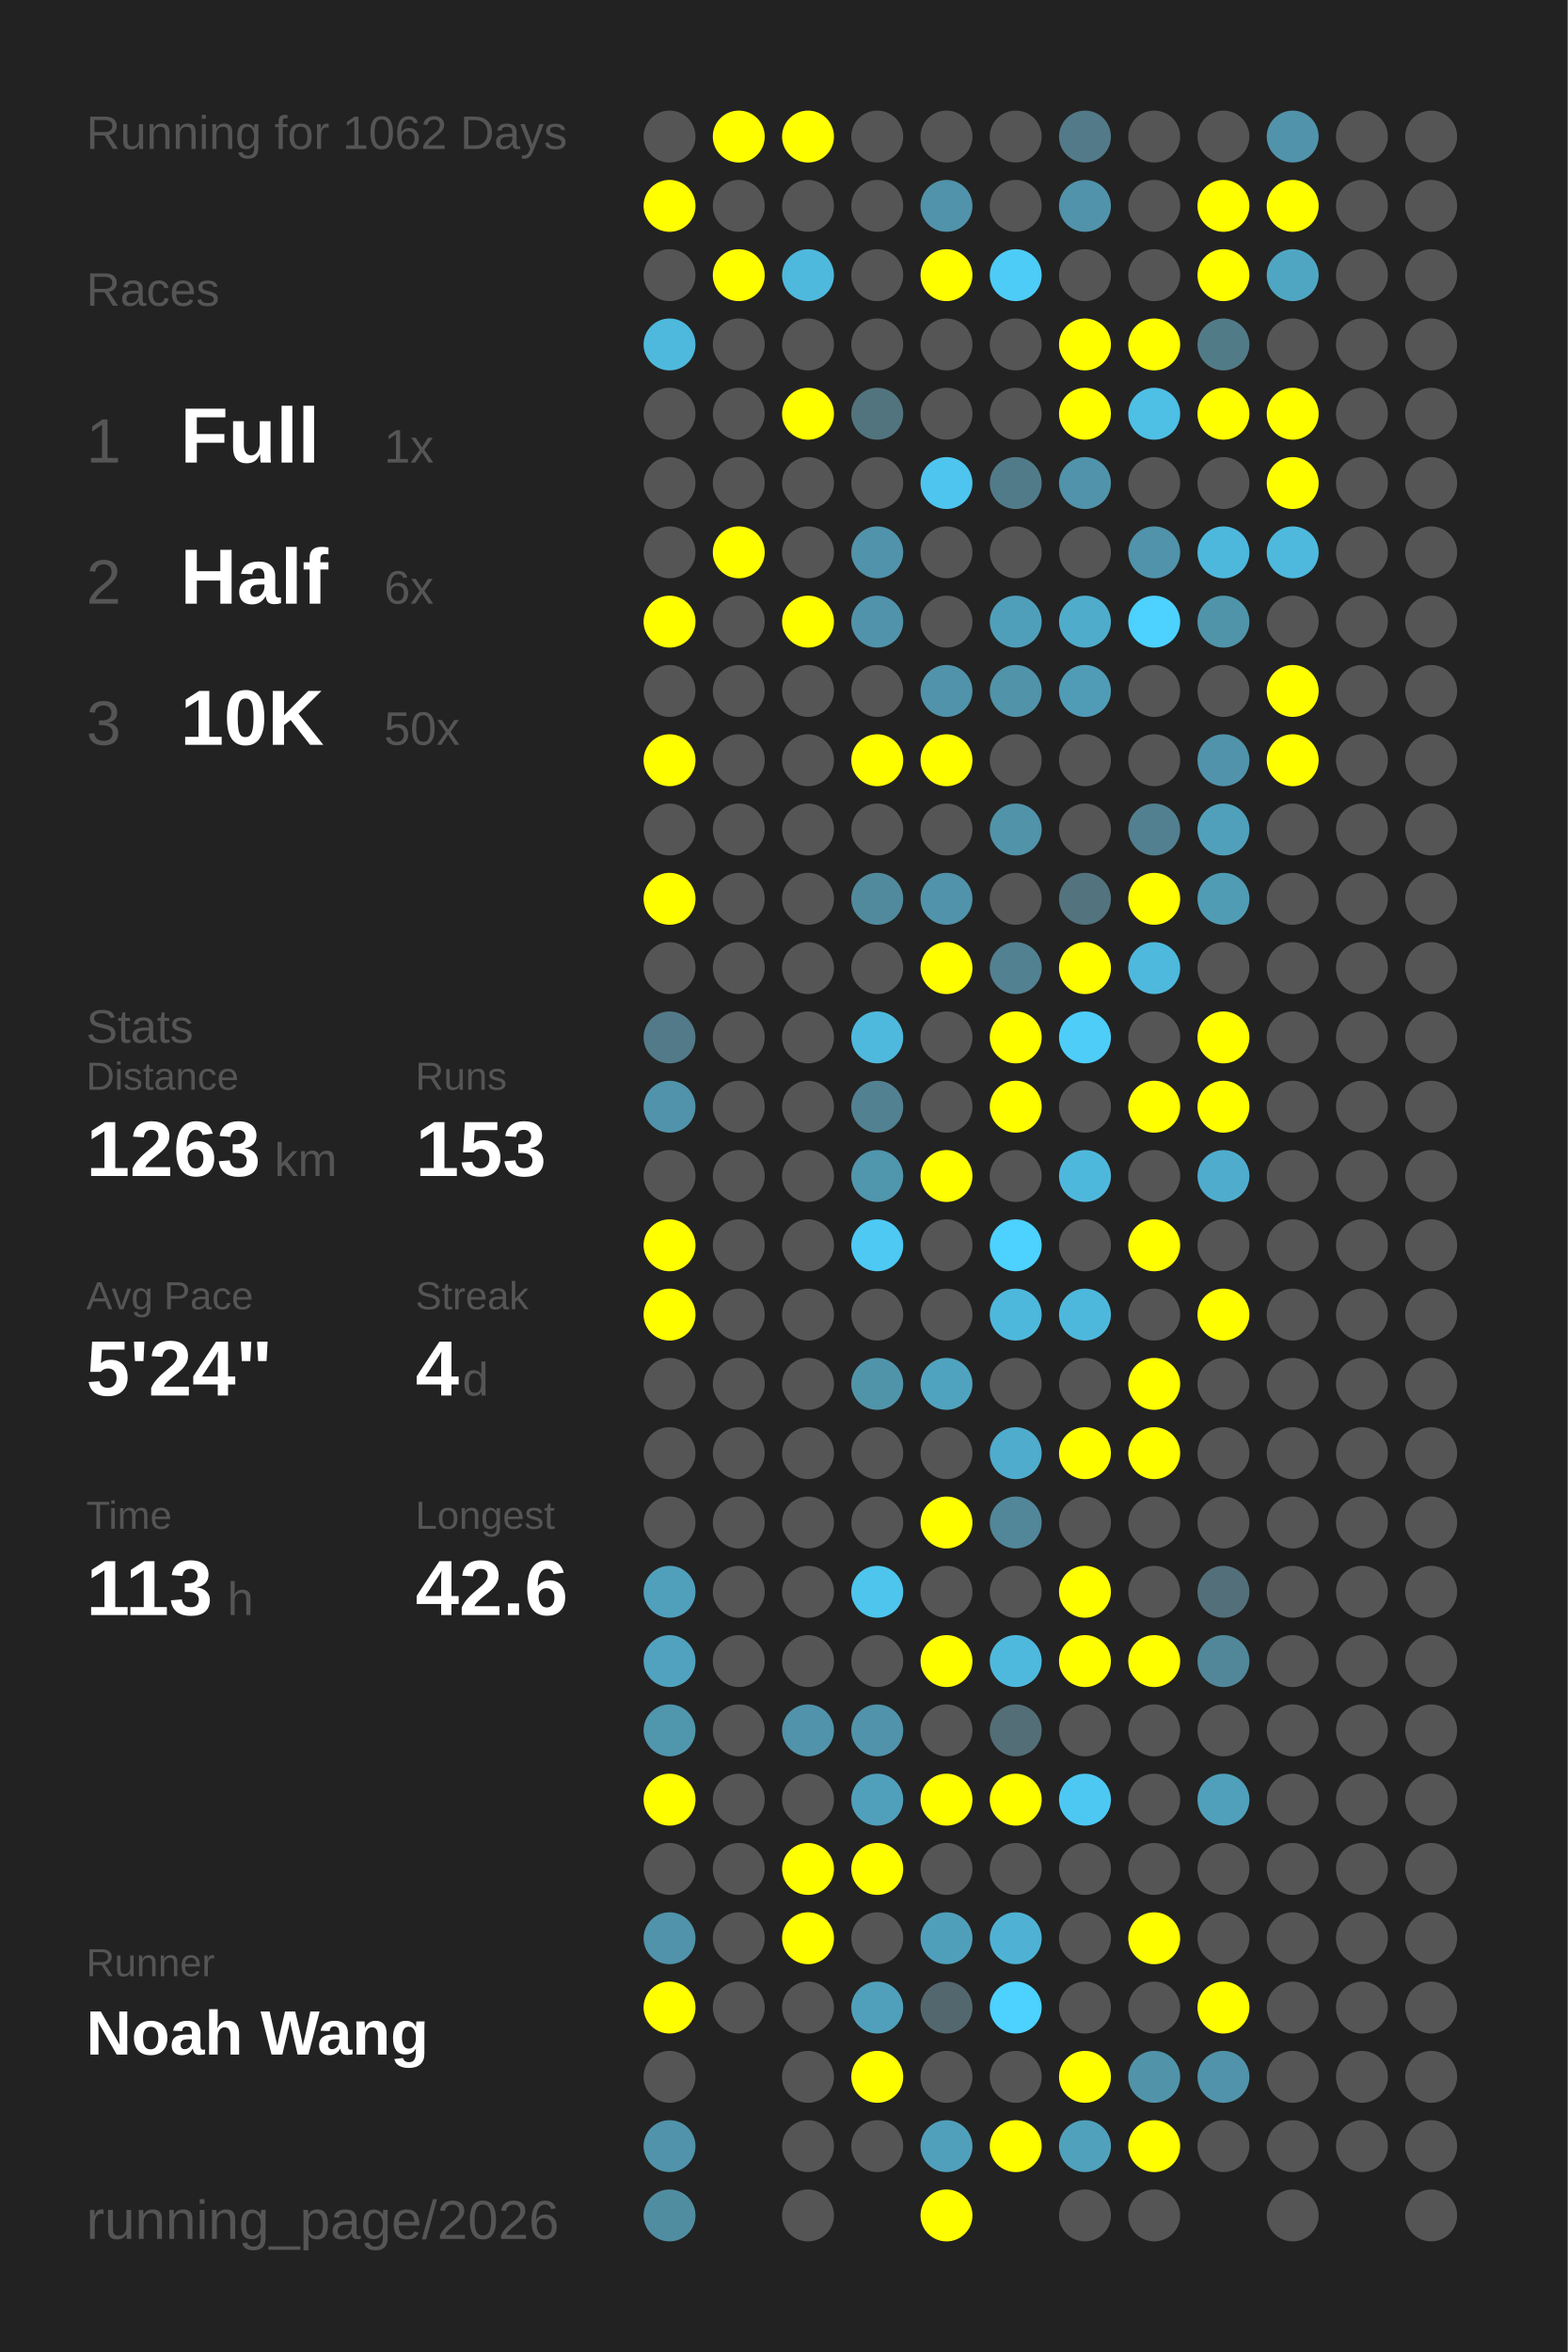
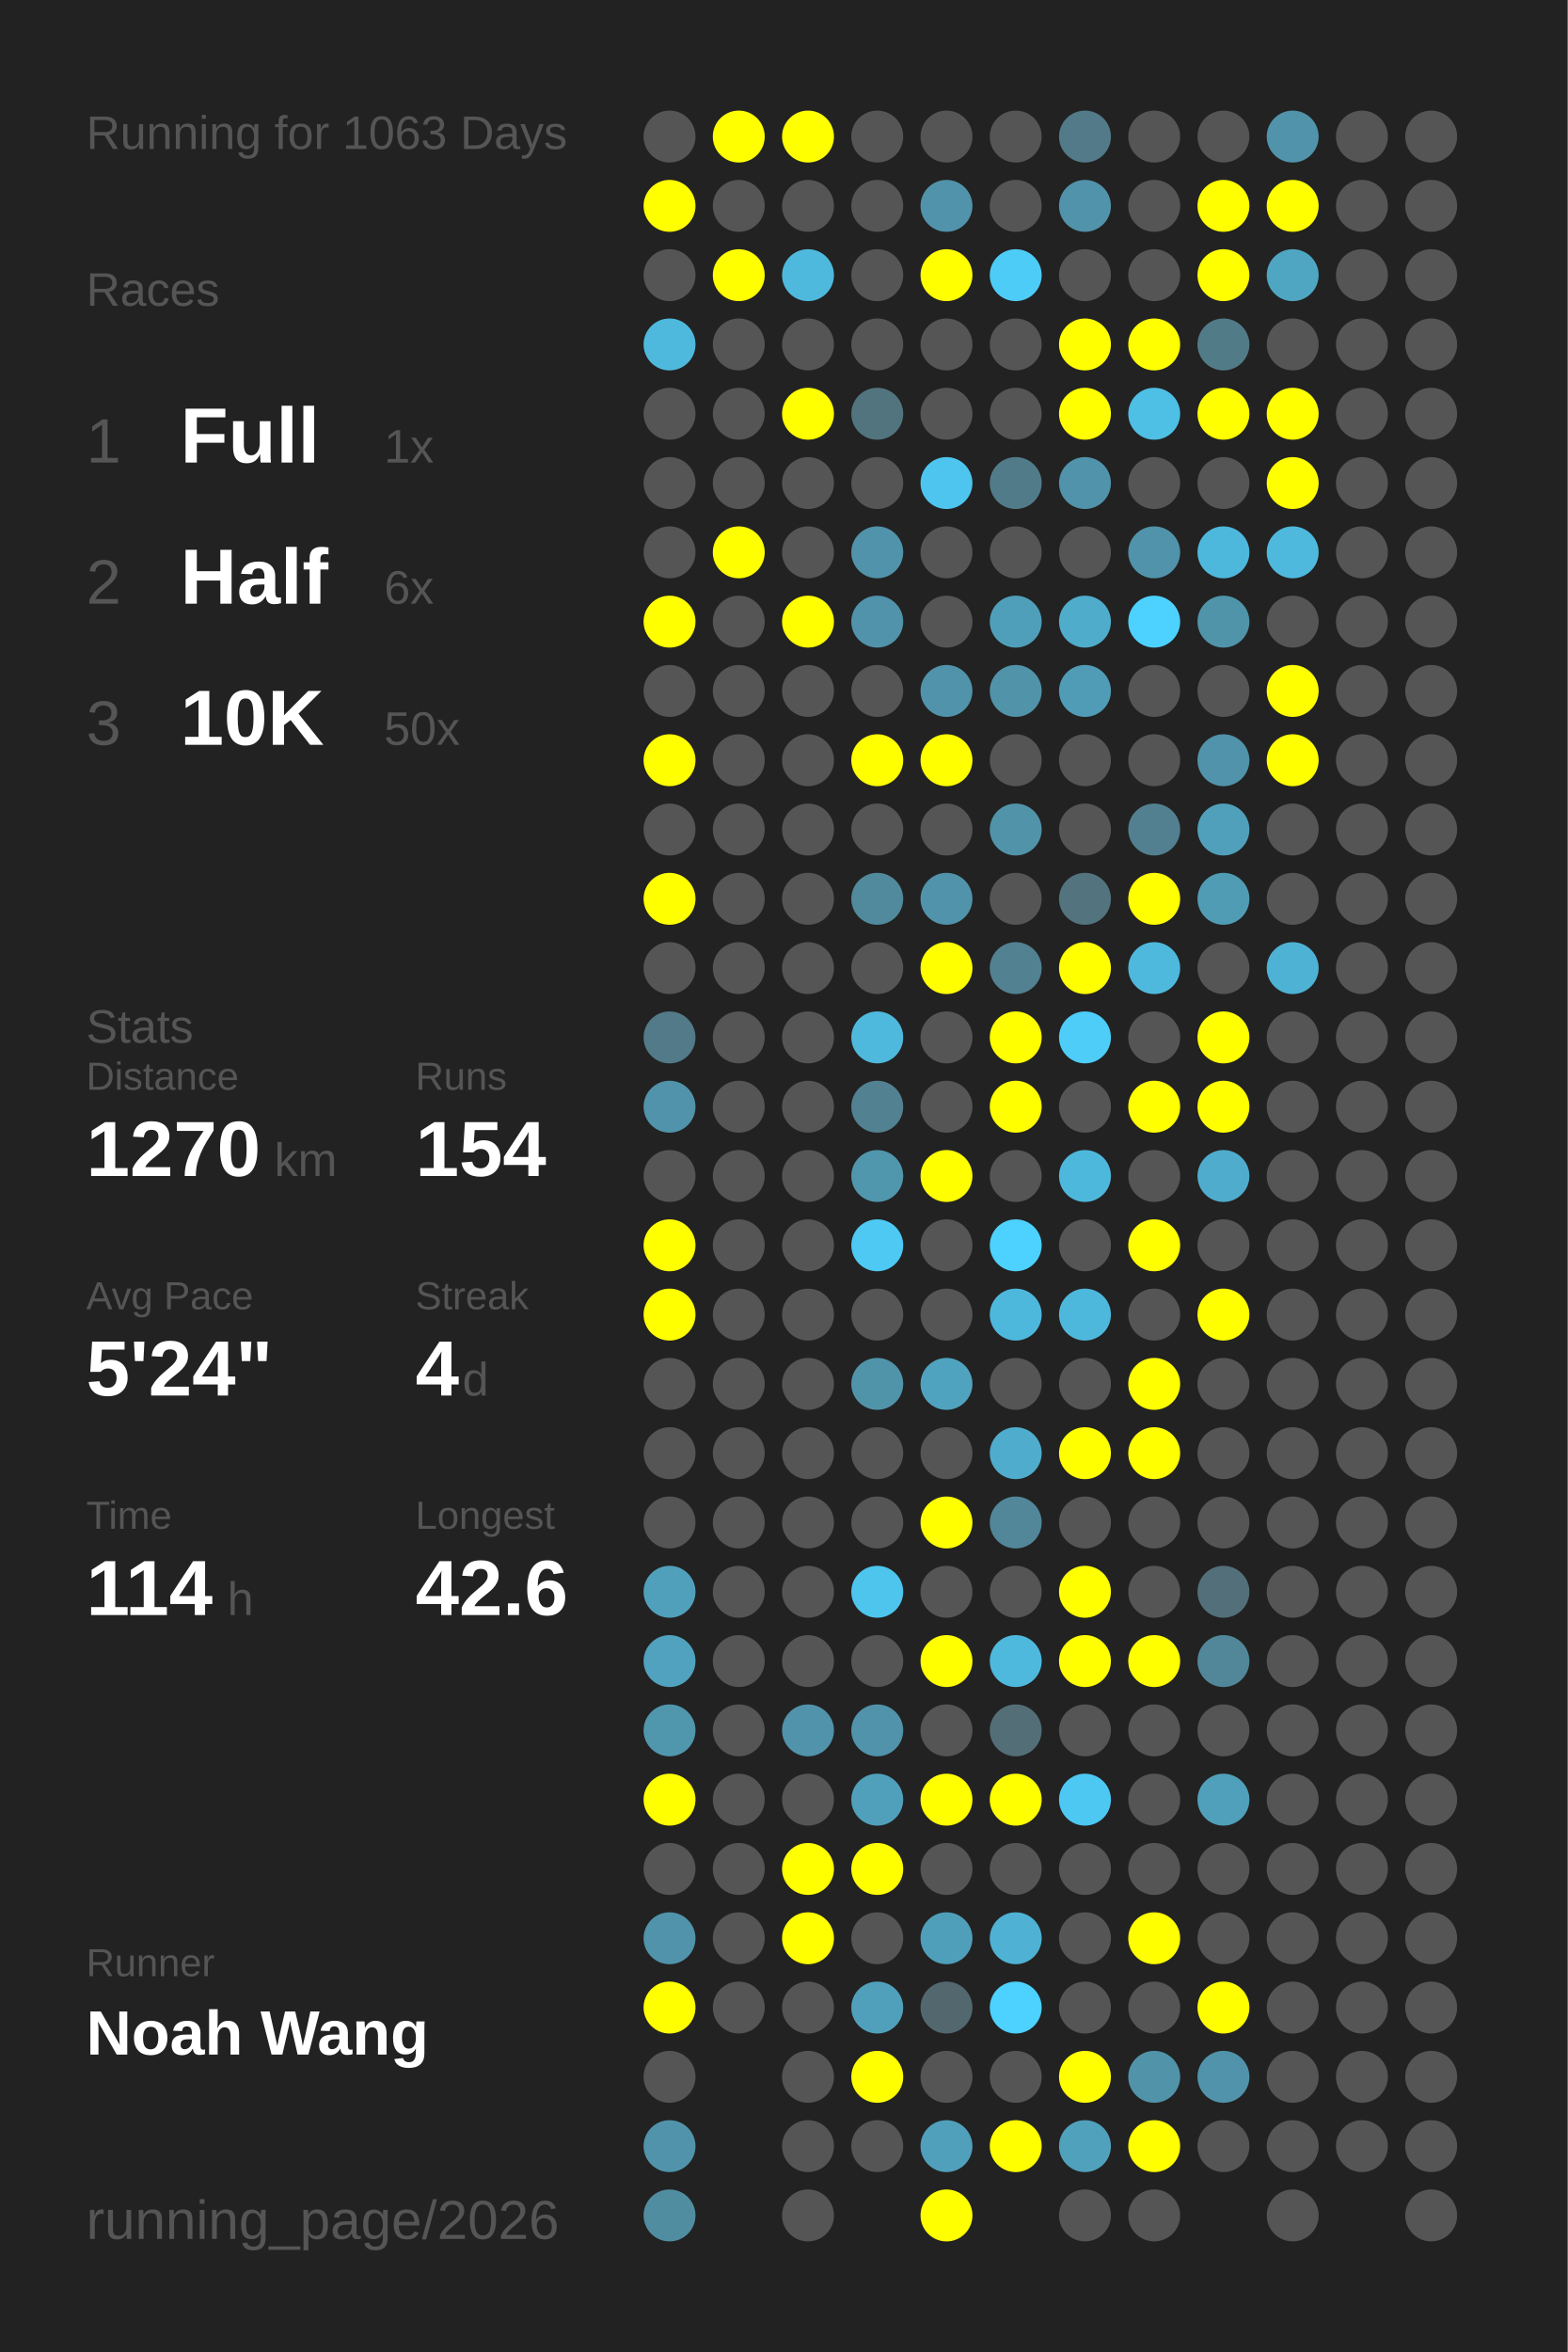
<svg xmlns="http://www.w3.org/2000/svg" baseProfile="full" height="300mm" version="1.1" viewBox="0,0,200,300" width="200mm">
  <defs />
  <rect fill="#222222" height="300" width="200" x="0" y="0" />
-   <text fill="#555555" style="font-size:6px; font-family:Arial;" x="11" y="19">Running for 1062 Days</text>
+   <text fill="#555555" style="font-size:6px; font-family:Arial;" x="11" y="19">Running for 1063 Days</text>
  <text fill="#555555" style="font-size:6px; font-family:Arial;" x="11" y="39">Races</text>
  <text fill="#555555" style="font-size:8px; font-family:Arial;" x="11" y="59">1</text>
  <text fill="#FFFFFF" style="font-size:10px; font-family:Arial; font-weight:bold;" x="23" y="59">Full</text>
  <text fill="#555555" style="font-size:6px; font-family:Arial;" x="49" y="59">1x</text>
  <text fill="#555555" style="font-size:8px; font-family:Arial;" x="11" y="77">2</text>
  <text fill="#FFFFFF" style="font-size:10px; font-family:Arial; font-weight:bold;" x="23" y="77">Half</text>
  <text fill="#555555" style="font-size:6px; font-family:Arial;" x="49" y="77">6x</text>
  <text fill="#555555" style="font-size:8px; font-family:Arial;" x="11" y="95">3</text>
  <text fill="#FFFFFF" style="font-size:10px; font-family:Arial; font-weight:bold;" x="23" y="95">10K</text>
  <text fill="#555555" style="font-size:6px; font-family:Arial;" x="49" y="95">50x</text>
  <text fill="#555555" style="font-size:6px; font-family:Arial;" x="11" y="133">Stats</text>
  <text fill="#555555" style="font-size:5px; font-family:Arial;" x="11" y="139">Distance</text>
-   <text fill="#FFFFFF" style="font-size:10px; font-family:Arial; font-weight:bold;" x="11" y="150">1263</text>
+   <text fill="#FFFFFF" style="font-size:10px; font-family:Arial; font-weight:bold;" x="11" y="150">1270</text>
  <text fill="#555555" style="font-size:6px; font-family:Arial;" x="35" y="150">km</text>
  <text fill="#555555" style="font-size:5px; font-family:Arial;" x="53" y="139">Runs</text>
-   <text fill="#FFFFFF" style="font-size:10px; font-family:Arial; font-weight:bold;" x="53" y="150">153</text>
+   <text fill="#FFFFFF" style="font-size:10px; font-family:Arial; font-weight:bold;" x="53" y="150">154</text>
  <text fill="#555555" style="font-size:5px; font-family:Arial;" x="11" y="167">Avg Pace</text>
  <text fill="#FFFFFF" style="font-size:10px; font-family:Arial; font-weight:bold;" x="11" y="178">5'24"</text>
  <text fill="#555555" style="font-size:5px; font-family:Arial;" x="53" y="167">Streak</text>
  <text fill="#FFFFFF" style="font-size:10px; font-family:Arial; font-weight:bold;" x="53" y="178">4</text>
  <text fill="#555555" style="font-size:6px; font-family:Arial;" x="59" y="178">d</text>
  <text fill="#555555" style="font-size:5px; font-family:Arial;" x="11" y="195">Time</text>
-   <text fill="#FFFFFF" style="font-size:10px; font-family:Arial; font-weight:bold;" x="11" y="206">113</text>
+   <text fill="#FFFFFF" style="font-size:10px; font-family:Arial; font-weight:bold;" x="11" y="206">114</text>
  <text fill="#555555" style="font-size:6px; font-family:Arial;" x="29" y="206">h</text>
  <text fill="#555555" style="font-size:5px; font-family:Arial;" x="53" y="195">Longest</text>
  <text fill="#FFFFFF" style="font-size:10px; font-family:Arial; font-weight:bold;" x="53" y="206">42.6</text>
  <text fill="#555555" style="font-size:5px; font-family:Arial;" x="11" y="252.065">Runner</text>
  <text fill="#FFFFFF" style="font-size:8px; font-family:Arial; font-weight:bold;" x="11" y="262.065">Noah Wang</text>
  <text fill="#555555" style="font-size:7px; font-family:Arial;" x="11" y="285.581">running_page/2026</text>
  <circle cx="85.417" cy="17.419" fill="#555555" r="3.312" />
  <circle cx="85.417" cy="26.258" fill="#FFFF00" r="3.312" />
  <circle cx="85.417" cy="35.097" fill="#555555" r="3.312" />
  <circle cx="85.417" cy="43.935" fill="#4eb9dd" r="3.312" />
  <circle cx="85.417" cy="52.774" fill="#555555" r="3.312" />
  <circle cx="85.417" cy="61.613" fill="#555555" r="3.312" />
  <circle cx="85.417" cy="70.452" fill="#555555" r="3.312" />
  <circle cx="85.417" cy="79.29" fill="#FFFF00" r="3.312" />
  <circle cx="85.417" cy="88.129" fill="#555555" r="3.312" />
  <circle cx="85.417" cy="96.968" fill="#FFFF00" r="3.312" />
  <circle cx="85.417" cy="105.806" fill="#555555" r="3.312" />
  <circle cx="85.417" cy="114.645" fill="#FFFF00" r="3.312" />
  <circle cx="85.417" cy="123.484" fill="#555555" r="3.312" />
  <circle cx="85.417" cy="132.323" fill="#527a88" r="3.312" />
  <circle cx="85.417" cy="141.161" fill="#5093aa" r="3.312" />
  <circle cx="85.417" cy="150" fill="#555555" r="3.312" />
  <circle cx="85.417" cy="158.839" fill="#FFFF00" r="3.312" />
  <circle cx="85.417" cy="167.677" fill="#FFFF00" r="3.312" />
  <circle cx="85.417" cy="176.516" fill="#555555" r="3.312" />
  <circle cx="85.417" cy="185.355" fill="#555555" r="3.312" />
  <circle cx="85.417" cy="194.194" fill="#555555" r="3.312" />
  <circle cx="85.417" cy="203.032" fill="#50a0bb" r="3.312" />
  <circle cx="85.417" cy="211.871" fill="#50a2be" r="3.312" />
  <circle cx="85.417" cy="220.71" fill="#5096ad" r="3.312" />
  <circle cx="85.417" cy="229.548" fill="#FFFF00" r="3.312" />
  <circle cx="85.417" cy="238.387" fill="#555555" r="3.312" />
  <circle cx="85.417" cy="247.226" fill="#5093aa" r="3.312" />
  <circle cx="85.417" cy="256.065" fill="#FFFF00" r="3.312" />
  <circle cx="85.417" cy="264.903" fill="#555555" r="3.312" />
  <circle cx="85.417" cy="273.742" fill="#5093aa" r="3.312" />
  <circle cx="85.417" cy="282.581" fill="#518da1" r="3.312" />
  <circle cx="94.25" cy="17.419" fill="#FFFF00" r="3.312" />
  <circle cx="94.25" cy="26.258" fill="#555555" r="3.312" />
  <circle cx="94.25" cy="35.097" fill="#FFFF00" r="3.312" />
  <circle cx="94.25" cy="43.935" fill="#555555" r="3.312" />
  <circle cx="94.25" cy="52.774" fill="#555555" r="3.312" />
  <circle cx="94.25" cy="61.613" fill="#555555" r="3.312" />
  <circle cx="94.25" cy="70.452" fill="#FFFF00" r="3.312" />
  <circle cx="94.25" cy="79.29" fill="#555555" r="3.312" />
  <circle cx="94.25" cy="88.129" fill="#555555" r="3.312" />
  <circle cx="94.25" cy="96.968" fill="#555555" r="3.312" />
  <circle cx="94.25" cy="105.806" fill="#555555" r="3.312" />
  <circle cx="94.25" cy="114.645" fill="#555555" r="3.312" />
  <circle cx="94.25" cy="123.484" fill="#555555" r="3.312" />
  <circle cx="94.25" cy="132.323" fill="#555555" r="3.312" />
  <circle cx="94.25" cy="141.161" fill="#555555" r="3.312" />
  <circle cx="94.25" cy="150" fill="#555555" r="3.312" />
  <circle cx="94.25" cy="158.839" fill="#555555" r="3.312" />
  <circle cx="94.25" cy="167.677" fill="#555555" r="3.312" />
  <circle cx="94.25" cy="176.516" fill="#555555" r="3.312" />
  <circle cx="94.25" cy="185.355" fill="#555555" r="3.312" />
  <circle cx="94.25" cy="194.194" fill="#555555" r="3.312" />
  <circle cx="94.25" cy="203.032" fill="#555555" r="3.312" />
  <circle cx="94.25" cy="211.871" fill="#555555" r="3.312" />
  <circle cx="94.25" cy="220.71" fill="#555555" r="3.312" />
  <circle cx="94.25" cy="229.548" fill="#555555" r="3.312" />
  <circle cx="94.25" cy="238.387" fill="#555555" r="3.312" />
  <circle cx="94.25" cy="247.226" fill="#555555" r="3.312" />
  <circle cx="94.25" cy="256.065" fill="#555555" r="3.312" />
  <circle cx="103.083" cy="17.419" fill="#FFFF00" r="3.312" />
  <circle cx="103.083" cy="26.258" fill="#555555" r="3.312" />
  <circle cx="103.083" cy="35.097" fill="#4eb9dd" r="3.312" />
  <circle cx="103.083" cy="43.935" fill="#555555" r="3.312" />
  <circle cx="103.083" cy="52.774" fill="#FFFF00" r="3.312" />
  <circle cx="103.083" cy="61.613" fill="#555555" r="3.312" />
  <circle cx="103.083" cy="70.452" fill="#555555" r="3.312" />
  <circle cx="103.083" cy="79.29" fill="#FFFF00" r="3.312" />
  <circle cx="103.083" cy="88.129" fill="#555555" r="3.312" />
  <circle cx="103.083" cy="96.968" fill="#555555" r="3.312" />
  <circle cx="103.083" cy="105.806" fill="#555555" r="3.312" />
  <circle cx="103.083" cy="114.645" fill="#555555" r="3.312" />
  <circle cx="103.083" cy="123.484" fill="#555555" r="3.312" />
  <circle cx="103.083" cy="132.323" fill="#555555" r="3.312" />
  <circle cx="103.083" cy="141.161" fill="#555555" r="3.312" />
  <circle cx="103.083" cy="150" fill="#555555" r="3.312" />
  <circle cx="103.083" cy="158.839" fill="#555555" r="3.312" />
  <circle cx="103.083" cy="167.677" fill="#555555" r="3.312" />
  <circle cx="103.083" cy="176.516" fill="#555555" r="3.312" />
  <circle cx="103.083" cy="185.355" fill="#555555" r="3.312" />
  <circle cx="103.083" cy="194.194" fill="#555555" r="3.312" />
  <circle cx="103.083" cy="203.032" fill="#555555" r="3.312" />
  <circle cx="103.083" cy="211.871" fill="#555555" r="3.312" />
  <circle cx="103.083" cy="220.71" fill="#5093aa" r="3.312" />
  <circle cx="103.083" cy="229.548" fill="#555555" r="3.312" />
  <circle cx="103.083" cy="238.387" fill="#FFFF00" r="3.312" />
  <circle cx="103.083" cy="247.226" fill="#FFFF00" r="3.312" />
  <circle cx="103.083" cy="256.065" fill="#555555" r="3.312" />
  <circle cx="103.083" cy="264.903" fill="#555555" r="3.312" />
  <circle cx="103.083" cy="273.742" fill="#555555" r="3.312" />
  <circle cx="103.083" cy="282.581" fill="#555555" r="3.312" />
  <circle cx="111.917" cy="17.419" fill="#555555" r="3.312" />
  <circle cx="111.917" cy="26.258" fill="#555555" r="3.312" />
  <circle cx="111.917" cy="35.097" fill="#555555" r="3.312" />
  <circle cx="111.917" cy="43.935" fill="#555555" r="3.312" />
  <circle cx="111.917" cy="52.774" fill="#52747f" r="3.312" />
  <circle cx="111.917" cy="61.613" fill="#555555" r="3.312" />
  <circle cx="111.917" cy="70.452" fill="#5093aa" r="3.312" />
  <circle cx="111.917" cy="79.29" fill="#5093aa" r="3.312" />
  <circle cx="111.917" cy="88.129" fill="#555555" r="3.312" />
  <circle cx="111.917" cy="96.968" fill="#FFFF00" r="3.312" />
  <circle cx="111.917" cy="105.806" fill="#555555" r="3.312" />
  <circle cx="111.917" cy="114.645" fill="#518a9d" r="3.312" />
  <circle cx="111.917" cy="123.484" fill="#555555" r="3.312" />
  <circle cx="111.917" cy="132.323" fill="#4eb9dd" r="3.312" />
  <circle cx="111.917" cy="141.161" fill="#528191" r="3.312" />
  <circle cx="111.917" cy="150" fill="#5096ad" r="3.312" />
  <circle cx="111.917" cy="158.839" fill="#4dc9f3" r="3.312" />
  <circle cx="111.917" cy="167.677" fill="#555555" r="3.312" />
  <circle cx="111.917" cy="176.516" fill="#5094aa" r="3.312" />
  <circle cx="111.917" cy="185.355" fill="#555555" r="3.312" />
  <circle cx="111.917" cy="194.194" fill="#555555" r="3.312" />
  <circle cx="111.917" cy="203.032" fill="#4dc5ed" r="3.312" />
  <circle cx="111.917" cy="211.871" fill="#555555" r="3.312" />
  <circle cx="111.917" cy="220.71" fill="#5093aa" r="3.312" />
  <circle cx="111.917" cy="229.548" fill="#50a0bb" r="3.312" />
  <circle cx="111.917" cy="238.387" fill="#FFFF00" r="3.312" />
  <circle cx="111.917" cy="247.226" fill="#555555" r="3.312" />
  <circle cx="111.917" cy="256.065" fill="#50a0bb" r="3.312" />
  <circle cx="111.917" cy="264.903" fill="#FFFF00" r="3.312" />
  <circle cx="111.917" cy="273.742" fill="#555555" r="3.312" />
  <circle cx="120.75" cy="17.419" fill="#555555" r="3.312" />
  <circle cx="120.75" cy="26.258" fill="#5093aa" r="3.312" />
  <circle cx="120.75" cy="35.097" fill="#FFFF00" r="3.312" />
  <circle cx="120.75" cy="43.935" fill="#555555" r="3.312" />
  <circle cx="120.75" cy="52.774" fill="#555555" r="3.312" />
  <circle cx="120.75" cy="61.613" fill="#4dc5ee" r="3.312" />
  <circle cx="120.75" cy="70.452" fill="#555555" r="3.312" />
  <circle cx="120.75" cy="79.29" fill="#555555" r="3.312" />
  <circle cx="120.75" cy="88.129" fill="#5093aa" r="3.312" />
  <circle cx="120.75" cy="96.968" fill="#FFFF00" r="3.312" />
  <circle cx="120.75" cy="105.806" fill="#555555" r="3.312" />
  <circle cx="120.75" cy="114.645" fill="#5093aa" r="3.312" />
  <circle cx="120.75" cy="123.484" fill="#FFFF00" r="3.312" />
  <circle cx="120.75" cy="132.323" fill="#555555" r="3.312" />
  <circle cx="120.75" cy="141.161" fill="#555555" r="3.312" />
  <circle cx="120.75" cy="150" fill="#FFFF00" r="3.312" />
  <circle cx="120.75" cy="158.839" fill="#555555" r="3.312" />
  <circle cx="120.75" cy="167.677" fill="#555555" r="3.312" />
  <circle cx="120.75" cy="176.516" fill="#4fa3bf" r="3.312" />
  <circle cx="120.75" cy="185.355" fill="#555555" r="3.312" />
  <circle cx="120.75" cy="194.194" fill="#FFFF00" r="3.312" />
  <circle cx="120.75" cy="203.032" fill="#555555" r="3.312" />
  <circle cx="120.75" cy="211.871" fill="#FFFF00" r="3.312" />
  <circle cx="120.75" cy="220.71" fill="#555555" r="3.312" />
  <circle cx="120.75" cy="229.548" fill="#FFFF00" r="3.312" />
  <circle cx="120.75" cy="238.387" fill="#555555" r="3.312" />
  <circle cx="120.75" cy="247.226" fill="#509fba" r="3.312" />
  <circle cx="120.75" cy="256.065" fill="#53676e" r="3.312" />
  <circle cx="120.75" cy="264.903" fill="#555555" r="3.312" />
  <circle cx="120.75" cy="273.742" fill="#50a0bb" r="3.312" />
  <circle cx="120.75" cy="282.581" fill="#FFFF00" r="3.312" />
  <circle cx="129.583" cy="17.419" fill="#555555" r="3.312" />
  <circle cx="129.583" cy="26.258" fill="#555555" r="3.312" />
  <circle cx="129.583" cy="35.097" fill="#4dccf7" r="3.312" />
  <circle cx="129.583" cy="43.935" fill="#555555" r="3.312" />
  <circle cx="129.583" cy="52.774" fill="#555555" r="3.312" />
  <circle cx="129.583" cy="61.613" fill="#527b89" r="3.312" />
  <circle cx="129.583" cy="70.452" fill="#555555" r="3.312" />
  <circle cx="129.583" cy="79.29" fill="#509fba" r="3.312" />
  <circle cx="129.583" cy="88.129" fill="#5193a9" r="3.312" />
  <circle cx="129.583" cy="96.968" fill="#555555" r="3.312" />
  <circle cx="129.583" cy="105.806" fill="#5193a9" r="3.312" />
  <circle cx="129.583" cy="114.645" fill="#555555" r="3.312" />
  <circle cx="129.583" cy="123.484" fill="#528192" r="3.312" />
  <circle cx="129.583" cy="132.323" fill="#FFFF00" r="3.312" />
  <circle cx="129.583" cy="141.161" fill="#FFFF00" r="3.312" />
  <circle cx="129.583" cy="150" fill="#555555" r="3.312" />
  <circle cx="129.583" cy="158.839" fill="#4dd1fe" r="3.312" />
  <circle cx="129.583" cy="167.677" fill="#4eb8dc" r="3.312" />
  <circle cx="129.583" cy="176.516" fill="#555555" r="3.312" />
  <circle cx="129.583" cy="185.355" fill="#4faccc" r="3.312" />
  <circle cx="129.583" cy="194.194" fill="#518799" r="3.312" />
  <circle cx="129.583" cy="203.032" fill="#555555" r="3.312" />
  <circle cx="129.583" cy="211.871" fill="#4eb9dd" r="3.312" />
  <circle cx="129.583" cy="220.71" fill="#536e77" r="3.312" />
  <circle cx="129.583" cy="229.548" fill="#FFFF00" r="3.312" />
  <circle cx="129.583" cy="238.387" fill="#555555" r="3.312" />
  <circle cx="129.583" cy="247.226" fill="#4fb2d4" r="3.312" />
  <circle cx="129.583" cy="256.065" fill="#4dd1fe" r="3.312" />
  <circle cx="129.583" cy="264.903" fill="#555555" r="3.312" />
  <circle cx="129.583" cy="273.742" fill="#FFFF00" r="3.312" />
  <circle cx="138.417" cy="17.419" fill="#527a88" r="3.312" />
  <circle cx="138.417" cy="26.258" fill="#5093aa" r="3.312" />
  <circle cx="138.417" cy="35.097" fill="#555555" r="3.312" />
  <circle cx="138.417" cy="43.935" fill="#FFFF00" r="3.312" />
  <circle cx="138.417" cy="52.774" fill="#FFFF00" r="3.312" />
  <circle cx="138.417" cy="61.613" fill="#5093aa" r="3.312" />
  <circle cx="138.417" cy="70.452" fill="#555555" r="3.312" />
  <circle cx="138.417" cy="79.29" fill="#4faccb" r="3.312" />
  <circle cx="138.417" cy="88.129" fill="#509cb6" r="3.312" />
  <circle cx="138.417" cy="96.968" fill="#555555" r="3.312" />
  <circle cx="138.417" cy="105.806" fill="#555555" r="3.312" />
  <circle cx="138.417" cy="114.645" fill="#53737e" r="3.312" />
  <circle cx="138.417" cy="123.484" fill="#FFFF00" r="3.312" />
  <circle cx="138.417" cy="132.323" fill="#4dcdf8" r="3.312" />
  <circle cx="138.417" cy="141.161" fill="#555555" r="3.312" />
  <circle cx="138.417" cy="150" fill="#4eb8dc" r="3.312" />
  <circle cx="138.417" cy="158.839" fill="#555555" r="3.312" />
  <circle cx="138.417" cy="167.677" fill="#4eb8dc" r="3.312" />
  <circle cx="138.417" cy="176.516" fill="#555555" r="3.312" />
  <circle cx="138.417" cy="185.355" fill="#FFFF00" r="3.312" />
  <circle cx="138.417" cy="194.194" fill="#555555" r="3.312" />
  <circle cx="138.417" cy="203.032" fill="#FFFF00" r="3.312" />
  <circle cx="138.417" cy="211.871" fill="#FFFF00" r="3.312" />
  <circle cx="138.417" cy="220.71" fill="#555555" r="3.312" />
  <circle cx="138.417" cy="229.548" fill="#4dc8f2" r="3.312" />
  <circle cx="138.417" cy="238.387" fill="#555555" r="3.312" />
  <circle cx="138.417" cy="247.226" fill="#555555" r="3.312" />
  <circle cx="138.417" cy="256.065" fill="#555555" r="3.312" />
  <circle cx="138.417" cy="264.903" fill="#FFFF00" r="3.312" />
  <circle cx="138.417" cy="273.742" fill="#50a1bc" r="3.312" />
  <circle cx="138.417" cy="282.581" fill="#555555" r="3.312" />
  <circle cx="147.25" cy="17.419" fill="#555555" r="3.312" />
  <circle cx="147.25" cy="26.258" fill="#555555" r="3.312" />
  <circle cx="147.25" cy="35.097" fill="#555555" r="3.312" />
  <circle cx="147.25" cy="43.935" fill="#FFFF00" r="3.312" />
  <circle cx="147.25" cy="52.774" fill="#4ebfe5" r="3.312" />
  <circle cx="147.25" cy="61.613" fill="#555555" r="3.312" />
  <circle cx="147.25" cy="70.452" fill="#5093aa" r="3.312" />
  <circle cx="147.25" cy="79.29" fill="#4dd1fe" r="3.312" />
  <circle cx="147.25" cy="88.129" fill="#555555" r="3.312" />
  <circle cx="147.25" cy="96.968" fill="#555555" r="3.312" />
  <circle cx="147.25" cy="105.806" fill="#528090" r="3.312" />
  <circle cx="147.25" cy="114.645" fill="#FFFF00" r="3.312" />
  <circle cx="147.25" cy="123.484" fill="#4eb9dd" r="3.312" />
  <circle cx="147.25" cy="132.323" fill="#555555" r="3.312" />
  <circle cx="147.25" cy="141.161" fill="#FFFF00" r="3.312" />
  <circle cx="147.25" cy="150" fill="#555555" r="3.312" />
  <circle cx="147.25" cy="158.839" fill="#FFFF00" r="3.312" />
  <circle cx="147.25" cy="167.677" fill="#555555" r="3.312" />
  <circle cx="147.25" cy="176.516" fill="#FFFF00" r="3.312" />
  <circle cx="147.25" cy="185.355" fill="#FFFF00" r="3.312" />
  <circle cx="147.25" cy="194.194" fill="#555555" r="3.312" />
  <circle cx="147.25" cy="203.032" fill="#555555" r="3.312" />
  <circle cx="147.25" cy="211.871" fill="#FFFF00" r="3.312" />
  <circle cx="147.25" cy="220.71" fill="#555555" r="3.312" />
  <circle cx="147.25" cy="229.548" fill="#555555" r="3.312" />
  <circle cx="147.25" cy="238.387" fill="#555555" r="3.312" />
  <circle cx="147.25" cy="247.226" fill="#FFFF00" r="3.312" />
  <circle cx="147.25" cy="256.065" fill="#555555" r="3.312" />
  <circle cx="147.25" cy="264.903" fill="#5193a9" r="3.312" />
  <circle cx="147.25" cy="273.742" fill="#FFFF00" r="3.312" />
  <circle cx="147.25" cy="282.581" fill="#555555" r="3.312" />
  <circle cx="156.083" cy="17.419" fill="#555555" r="3.312" />
  <circle cx="156.083" cy="26.258" fill="#FFFF00" r="3.312" />
  <circle cx="156.083" cy="35.097" fill="#FFFF00" r="3.312" />
  <circle cx="156.083" cy="43.935" fill="#527b88" r="3.312" />
  <circle cx="156.083" cy="52.774" fill="#FFFF00" r="3.312" />
  <circle cx="156.083" cy="61.613" fill="#555555" r="3.312" />
  <circle cx="156.083" cy="70.452" fill="#4eb8dc" r="3.312" />
  <circle cx="156.083" cy="79.29" fill="#5094aa" r="3.312" />
  <circle cx="156.083" cy="88.129" fill="#555555" r="3.312" />
  <circle cx="156.083" cy="96.968" fill="#5193aa" r="3.312" />
  <circle cx="156.083" cy="105.806" fill="#50a0bb" r="3.312" />
  <circle cx="156.083" cy="114.645" fill="#509cb5" r="3.312" />
  <circle cx="156.083" cy="123.484" fill="#555555" r="3.312" />
  <circle cx="156.083" cy="132.323" fill="#FFFF00" r="3.312" />
  <circle cx="156.083" cy="141.161" fill="#FFFF00" r="3.312" />
  <circle cx="156.083" cy="150" fill="#4faccc" r="3.312" />
  <circle cx="156.083" cy="158.839" fill="#555555" r="3.312" />
  <circle cx="156.083" cy="167.677" fill="#FFFF00" r="3.312" />
  <circle cx="156.083" cy="176.516" fill="#555555" r="3.312" />
  <circle cx="156.083" cy="185.355" fill="#555555" r="3.312" />
  <circle cx="156.083" cy="194.194" fill="#555555" r="3.312" />
  <circle cx="156.083" cy="203.032" fill="#53707a" r="3.312" />
  <circle cx="156.083" cy="211.871" fill="#518799" r="3.312" />
  <circle cx="156.083" cy="220.71" fill="#555555" r="3.312" />
  <circle cx="156.083" cy="229.548" fill="#50a0bb" r="3.312" />
  <circle cx="156.083" cy="238.387" fill="#555555" r="3.312" />
  <circle cx="156.083" cy="247.226" fill="#555555" r="3.312" />
  <circle cx="156.083" cy="256.065" fill="#FFFF00" r="3.312" />
  <circle cx="156.083" cy="264.903" fill="#5093aa" r="3.312" />
  <circle cx="156.083" cy="273.742" fill="#555555" r="3.312" />
  <circle cx="164.917" cy="17.419" fill="#5093aa" r="3.312" />
  <circle cx="164.917" cy="26.258" fill="#FFFF00" r="3.312" />
  <circle cx="164.917" cy="35.097" fill="#4fa6c3" r="3.312" />
  <circle cx="164.917" cy="43.935" fill="#555555" r="3.312" />
  <circle cx="164.917" cy="52.774" fill="#FFFF00" r="3.312" />
  <circle cx="164.917" cy="61.613" fill="#FFFF00" r="3.312" />
  <circle cx="164.917" cy="70.452" fill="#4eb9dd" r="3.312" />
  <circle cx="164.917" cy="79.29" fill="#555555" r="3.312" />
  <circle cx="164.917" cy="88.129" fill="#FFFF00" r="3.312" />
  <circle cx="164.917" cy="96.968" fill="#FFFF00" r="3.312" />
  <circle cx="164.917" cy="105.806" fill="#555555" r="3.312" />
  <circle cx="164.917" cy="114.645" fill="#555555" r="3.312" />
-   <circle cx="164.917" cy="123.484" fill="#555555" r="3.312" />
+   <circle cx="164.917" cy="123.484" fill="#4eb2d4" r="3.312" />
  <circle cx="164.917" cy="132.323" fill="#555555" r="3.312" />
  <circle cx="164.917" cy="141.161" fill="#555555" r="3.312" />
  <circle cx="164.917" cy="150" fill="#555555" r="3.312" />
  <circle cx="164.917" cy="158.839" fill="#555555" r="3.312" />
  <circle cx="164.917" cy="167.677" fill="#555555" r="3.312" />
  <circle cx="164.917" cy="176.516" fill="#555555" r="3.312" />
  <circle cx="164.917" cy="185.355" fill="#555555" r="3.312" />
  <circle cx="164.917" cy="194.194" fill="#555555" r="3.312" />
  <circle cx="164.917" cy="203.032" fill="#555555" r="3.312" />
  <circle cx="164.917" cy="211.871" fill="#555555" r="3.312" />
  <circle cx="164.917" cy="220.71" fill="#555555" r="3.312" />
  <circle cx="164.917" cy="229.548" fill="#555555" r="3.312" />
  <circle cx="164.917" cy="238.387" fill="#555555" r="3.312" />
  <circle cx="164.917" cy="247.226" fill="#555555" r="3.312" />
  <circle cx="164.917" cy="256.065" fill="#555555" r="3.312" />
  <circle cx="164.917" cy="264.903" fill="#555555" r="3.312" />
  <circle cx="164.917" cy="273.742" fill="#555555" r="3.312" />
  <circle cx="164.917" cy="282.581" fill="#555555" r="3.312" />
  <circle cx="173.75" cy="17.419" fill="#555555" r="3.312" />
  <circle cx="173.75" cy="26.258" fill="#555555" r="3.312" />
  <circle cx="173.75" cy="35.097" fill="#555555" r="3.312" />
  <circle cx="173.75" cy="43.935" fill="#555555" r="3.312" />
  <circle cx="173.75" cy="52.774" fill="#555555" r="3.312" />
  <circle cx="173.75" cy="61.613" fill="#555555" r="3.312" />
  <circle cx="173.75" cy="70.452" fill="#555555" r="3.312" />
  <circle cx="173.75" cy="79.29" fill="#555555" r="3.312" />
  <circle cx="173.75" cy="88.129" fill="#555555" r="3.312" />
  <circle cx="173.75" cy="96.968" fill="#555555" r="3.312" />
  <circle cx="173.75" cy="105.806" fill="#555555" r="3.312" />
  <circle cx="173.75" cy="114.645" fill="#555555" r="3.312" />
  <circle cx="173.75" cy="123.484" fill="#555555" r="3.312" />
  <circle cx="173.75" cy="132.323" fill="#555555" r="3.312" />
  <circle cx="173.75" cy="141.161" fill="#555555" r="3.312" />
  <circle cx="173.75" cy="150" fill="#555555" r="3.312" />
  <circle cx="173.75" cy="158.839" fill="#555555" r="3.312" />
  <circle cx="173.75" cy="167.677" fill="#555555" r="3.312" />
  <circle cx="173.75" cy="176.516" fill="#555555" r="3.312" />
  <circle cx="173.75" cy="185.355" fill="#555555" r="3.312" />
  <circle cx="173.75" cy="194.194" fill="#555555" r="3.312" />
  <circle cx="173.75" cy="203.032" fill="#555555" r="3.312" />
  <circle cx="173.75" cy="211.871" fill="#555555" r="3.312" />
  <circle cx="173.75" cy="220.71" fill="#555555" r="3.312" />
  <circle cx="173.75" cy="229.548" fill="#555555" r="3.312" />
  <circle cx="173.75" cy="238.387" fill="#555555" r="3.312" />
  <circle cx="173.75" cy="247.226" fill="#555555" r="3.312" />
  <circle cx="173.75" cy="256.065" fill="#555555" r="3.312" />
  <circle cx="173.75" cy="264.903" fill="#555555" r="3.312" />
  <circle cx="173.75" cy="273.742" fill="#555555" r="3.312" />
  <circle cx="182.583" cy="17.419" fill="#555555" r="3.312" />
  <circle cx="182.583" cy="26.258" fill="#555555" r="3.312" />
  <circle cx="182.583" cy="35.097" fill="#555555" r="3.312" />
  <circle cx="182.583" cy="43.935" fill="#555555" r="3.312" />
  <circle cx="182.583" cy="52.774" fill="#555555" r="3.312" />
  <circle cx="182.583" cy="61.613" fill="#555555" r="3.312" />
  <circle cx="182.583" cy="70.452" fill="#555555" r="3.312" />
  <circle cx="182.583" cy="79.29" fill="#555555" r="3.312" />
  <circle cx="182.583" cy="88.129" fill="#555555" r="3.312" />
  <circle cx="182.583" cy="96.968" fill="#555555" r="3.312" />
  <circle cx="182.583" cy="105.806" fill="#555555" r="3.312" />
  <circle cx="182.583" cy="114.645" fill="#555555" r="3.312" />
  <circle cx="182.583" cy="123.484" fill="#555555" r="3.312" />
  <circle cx="182.583" cy="132.323" fill="#555555" r="3.312" />
  <circle cx="182.583" cy="141.161" fill="#555555" r="3.312" />
  <circle cx="182.583" cy="150" fill="#555555" r="3.312" />
  <circle cx="182.583" cy="158.839" fill="#555555" r="3.312" />
  <circle cx="182.583" cy="167.677" fill="#555555" r="3.312" />
  <circle cx="182.583" cy="176.516" fill="#555555" r="3.312" />
  <circle cx="182.583" cy="185.355" fill="#555555" r="3.312" />
  <circle cx="182.583" cy="194.194" fill="#555555" r="3.312" />
  <circle cx="182.583" cy="203.032" fill="#555555" r="3.312" />
  <circle cx="182.583" cy="211.871" fill="#555555" r="3.312" />
  <circle cx="182.583" cy="220.71" fill="#555555" r="3.312" />
  <circle cx="182.583" cy="229.548" fill="#555555" r="3.312" />
  <circle cx="182.583" cy="238.387" fill="#555555" r="3.312" />
  <circle cx="182.583" cy="247.226" fill="#555555" r="3.312" />
  <circle cx="182.583" cy="256.065" fill="#555555" r="3.312" />
  <circle cx="182.583" cy="264.903" fill="#555555" r="3.312" />
  <circle cx="182.583" cy="273.742" fill="#555555" r="3.312" />
  <circle cx="182.583" cy="282.581" fill="#555555" r="3.312" />
</svg>
